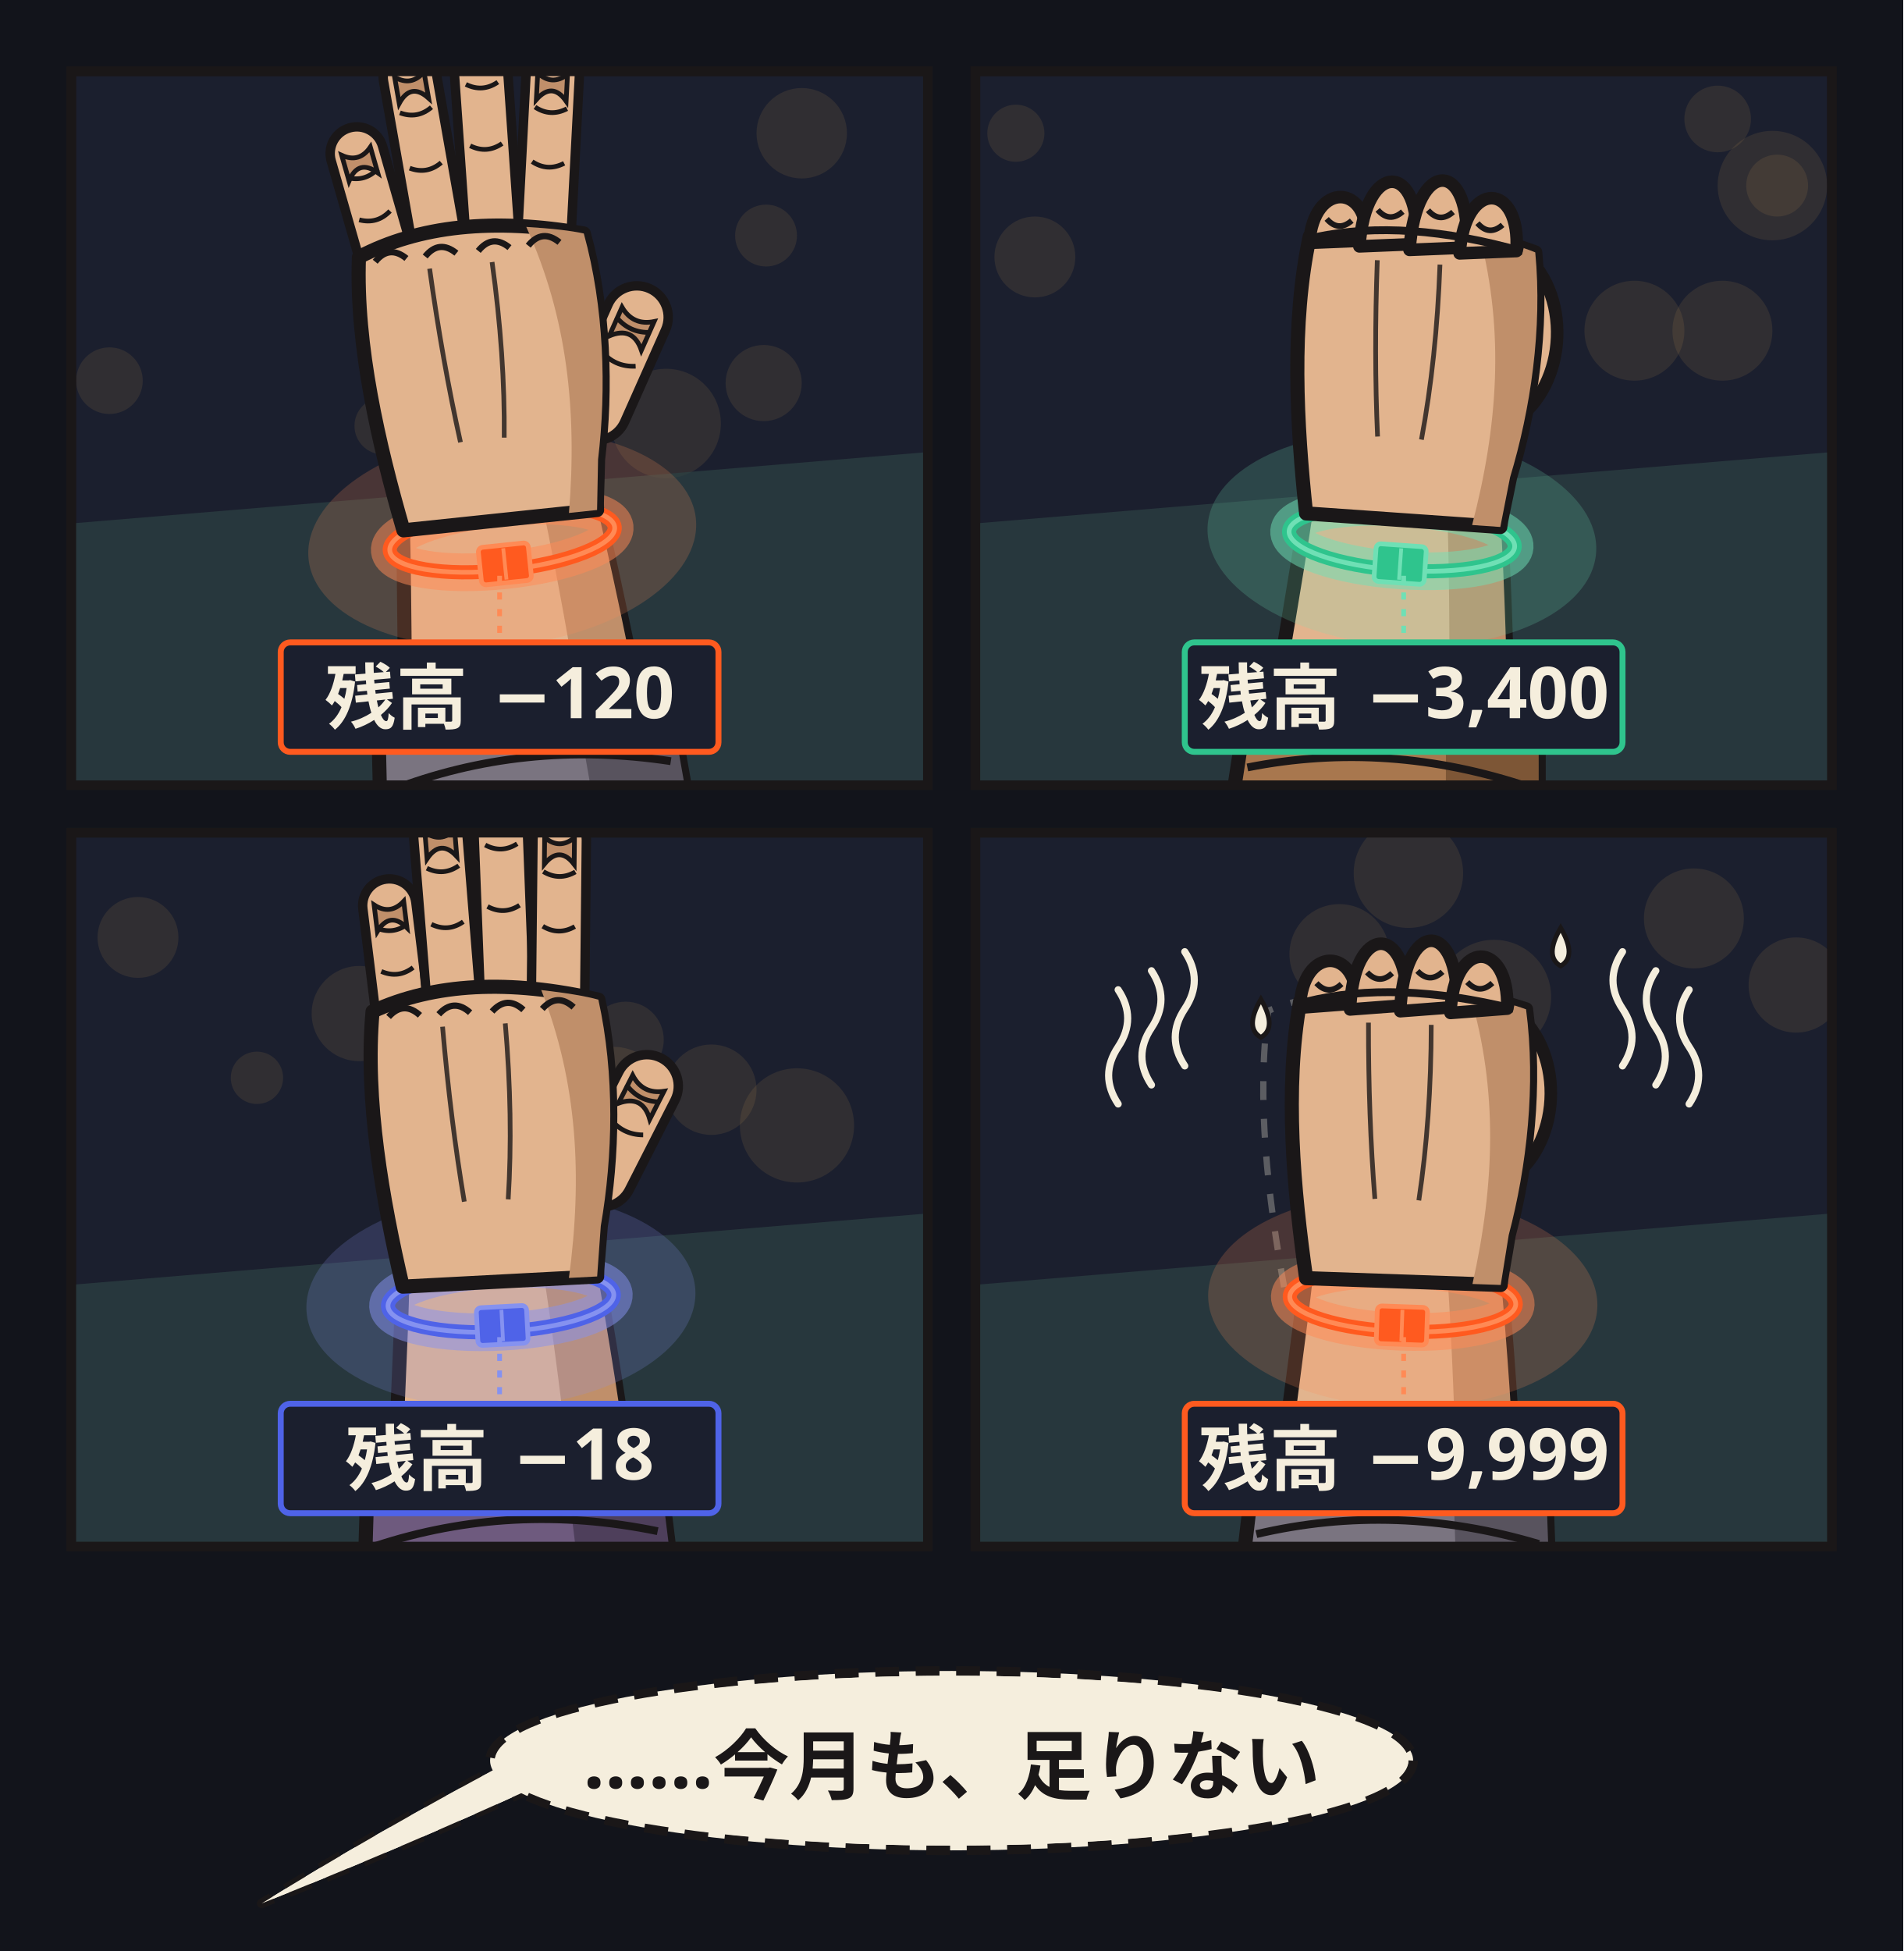
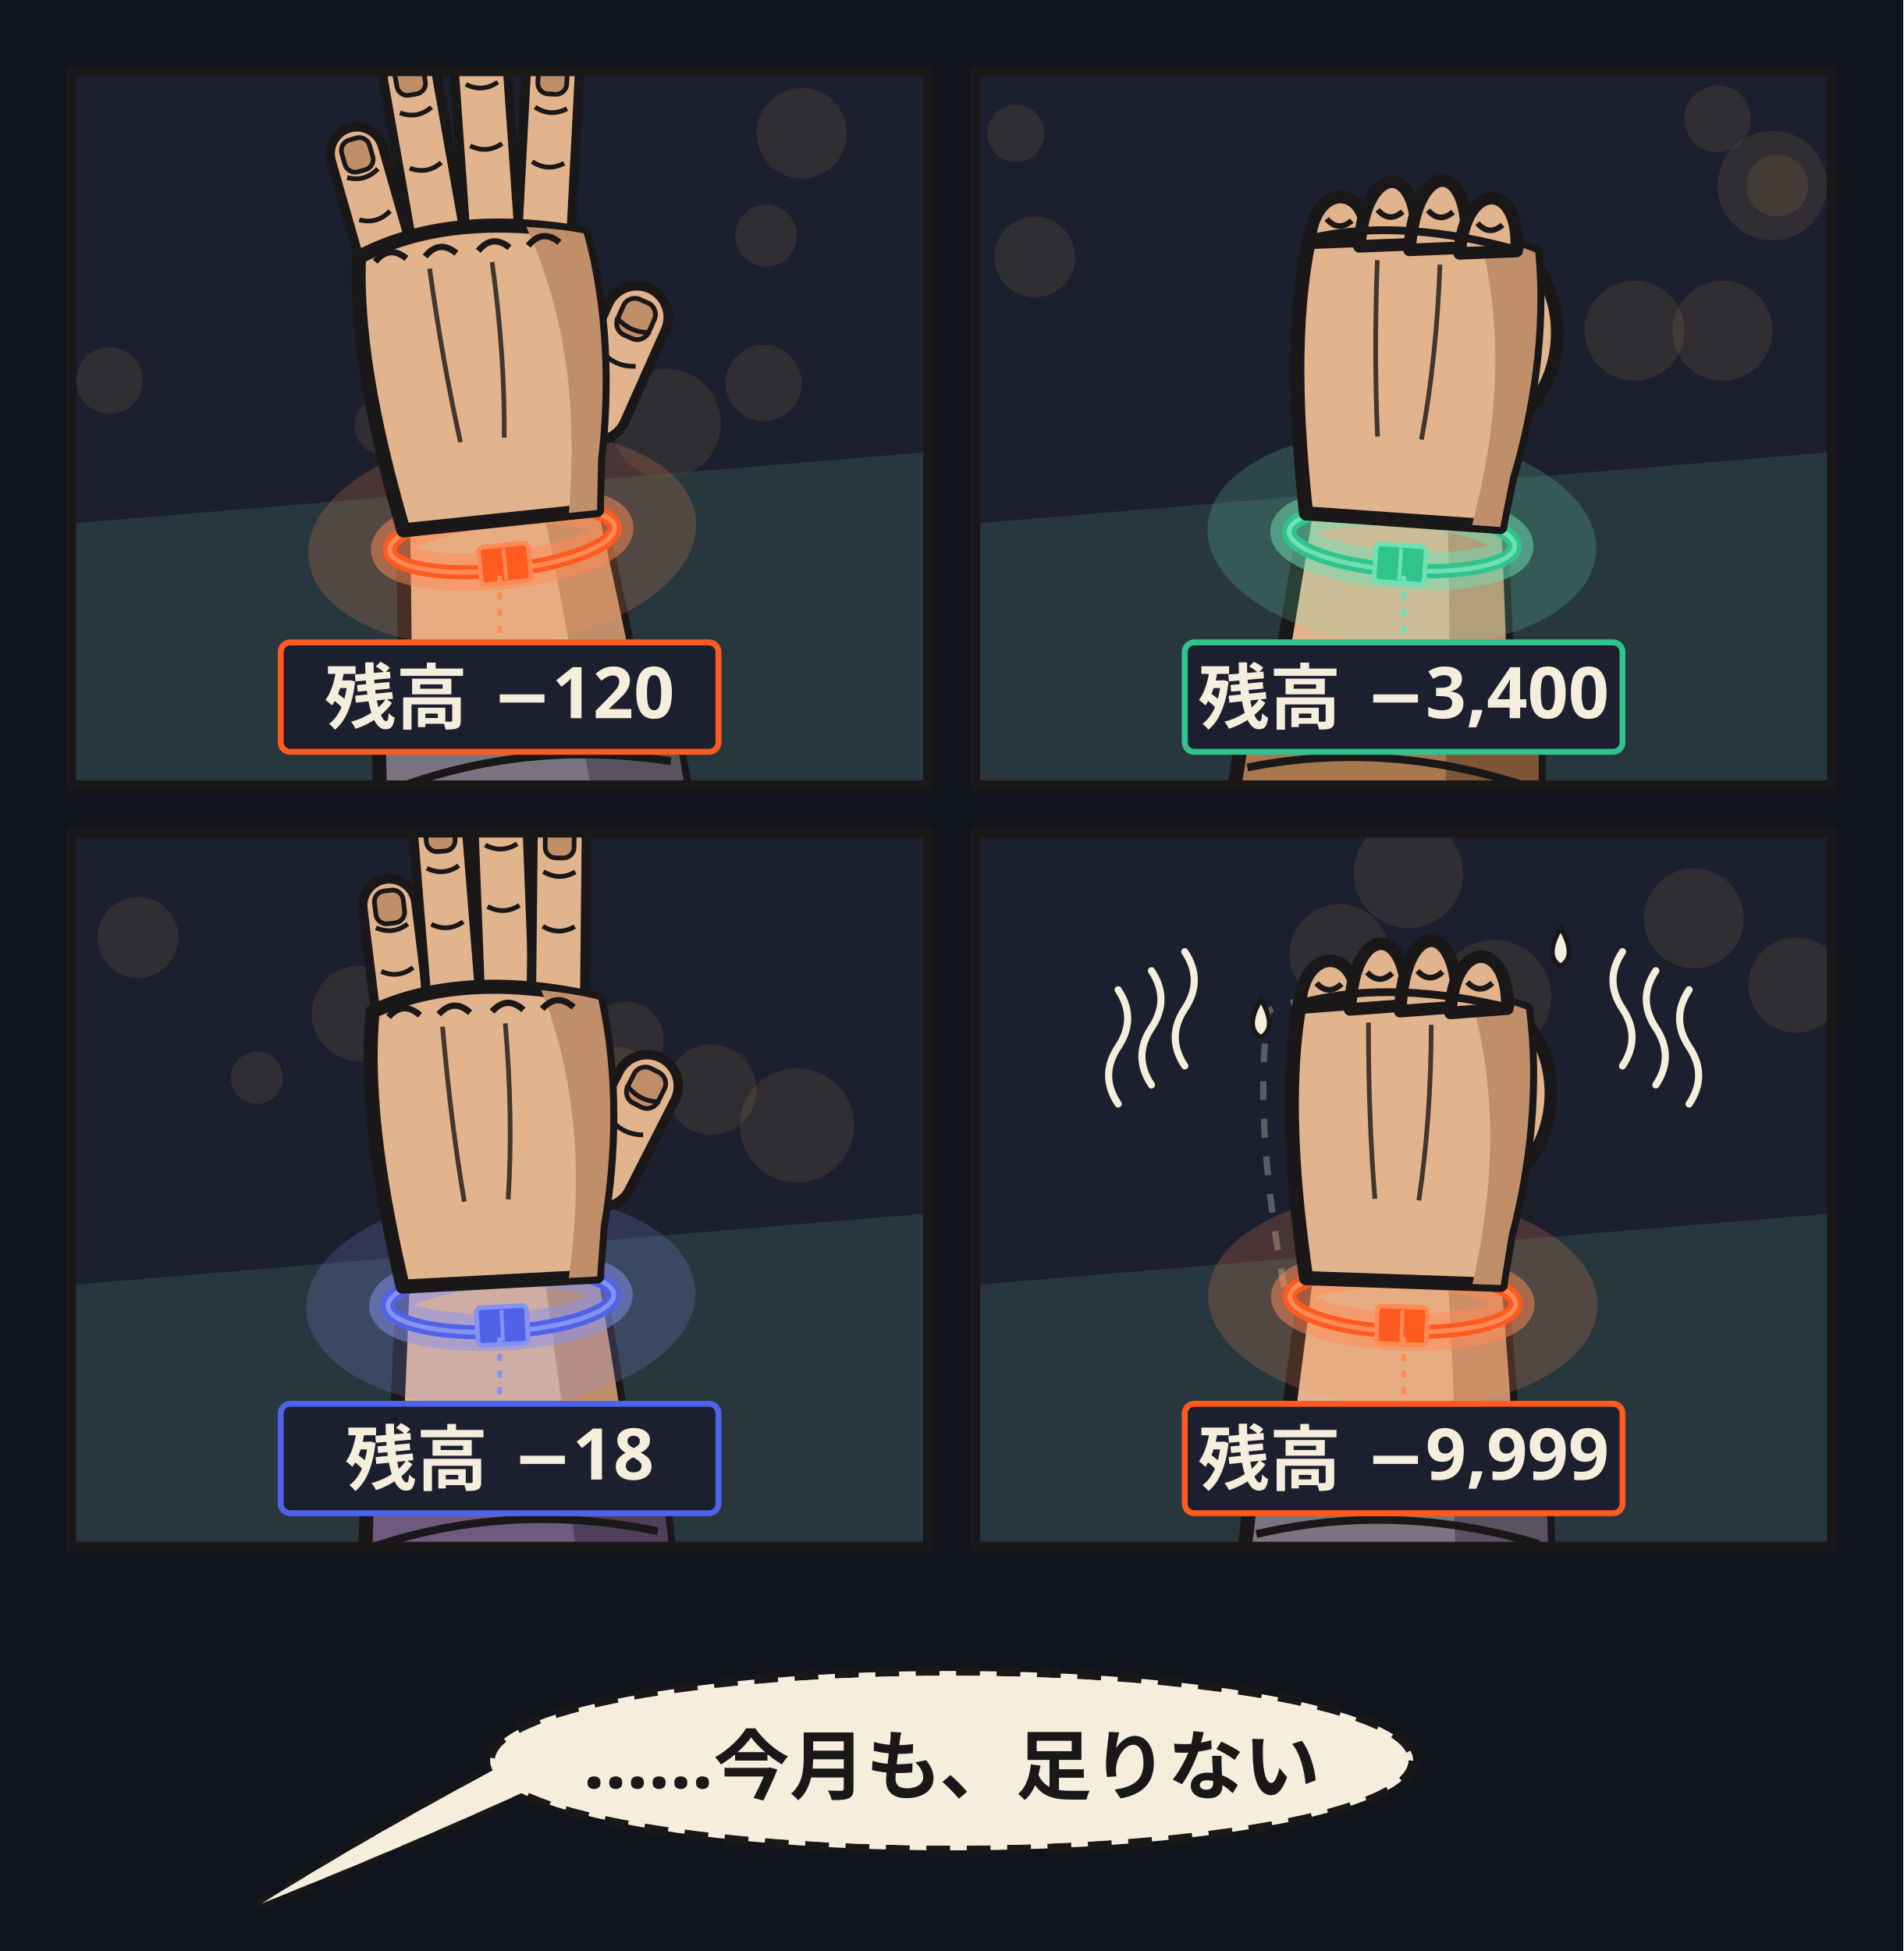
<svg xmlns="http://www.w3.org/2000/svg" viewBox="0 0 800 820">
  <rect width="800" height="820" fill="#12141B" />
  <rect x="30" y="30" width="360" height="300" fill="#1B1F2E" stroke="#1A1718" stroke-width="4" />
  <g clip-path="url(#k0)">
    <circle cx="161" cy="179" r="12" fill="#F2B65A" opacity="0.1" />
    <circle cx="229" cy="161" r="20" fill="#F2B65A" opacity="0.1" />
    <circle cx="337" cy="56" r="19" fill="#F2B65A" opacity="0.1" />
    <circle cx="46" cy="160" r="14" fill="#F2B65A" opacity="0.1" />
    <circle cx="322" cy="99" r="13" fill="#F2B65A" opacity="0.1" />
    <circle cx="280" cy="178" r="23" fill="#F2B65A" opacity="0.1" />
    <circle cx="321" cy="161" r="16" fill="#F2B65A" opacity="0.1" />
    <path d="M30,220 L390,190 L390,330 L30,330 Z" fill="#2C4143" opacity="0.7" />
    <g transform="translate(210 216) rotate(-6) scale(1.32)">
      <path d="M-31,0 C-34,40 -42,100 -46,200 L46,200 C42,100 36,40 31,0 Z" fill="#E2B48E" stroke-linejoin="round" stroke="#1A1718" stroke-width="4.5" />
      <path d="M14,0 C18,40 22,100 24,200 L46,200 C42,100 36,40 31,0 Z" fill="#C08F6A" />
      <path d="M-46,70 Q0,58 48,70 L60,240 L-60,240 Z" fill="#7A7480" stroke-linejoin="round" stroke="#1A1718" stroke-width="4.5" />
      <path d="M18,64 L48,70 L60,240 L30,240 Z" fill="#58535E" />
      <path d="M-44,84 Q0,72 46,84" fill="none" stroke="#1A1718" stroke-width="2.5" />
      <path d="M-20,92 q4,40 -2,90" fill="none" stroke="#1A1718" stroke-width="2" />
      <path d="M6,92 q4,40 -2,90" fill="none" stroke="#1A1718" stroke-width="2" />
      <ellipse cx="0" cy="8" rx="62" ry="34" fill="#FF8A55" opacity="0.2" />
      <ellipse cx="0" cy="8" rx="36" ry="10" fill="none" stroke="#FF8A55" stroke-width="12" opacity="0.5" />
      <ellipse cx="0" cy="8" rx="36" ry="10" fill="none" stroke="#FF5A1F" stroke-width="4.5" />
      <ellipse cx="0" cy="8" rx="36" ry="10" fill="none" stroke="#FF8A55" stroke-width="1.5" />
      <rect x="-8" y="10" width="16" height="12" rx="1.5" fill="#FF5A1F" stroke="#FF8A55" stroke-width="1.5" />
      <path d="M0,11 L0,21" fill="none" stroke="#FF8A55" stroke-width="1.2" />
      <g transform="rotate(30 34 -30)">
        <rect x="24" y="-72" width="20" height="52" rx="10" fill="#E2B48E" stroke="#1A1718" stroke-width="3" />
-         <path d="M28.4,-53 q5.6,-6 11.2,0 l0,-10 q-5.6,4 -11.2,0 Z" fill="#C08F6A" stroke="#1A1718" stroke-width="1.5" />
+         <rect x="28.6" y="-67.6" width="10.8" height="12.4" rx="4" fill="#C08F6A" stroke="#1A1718" stroke-width="1.5" />
        <path d="M28,-47.6 q6,3 12,0" fill="none" stroke="#1A1718" stroke-width="1.5" />
        <path d="M28,-59.4 q6,3 12,0" fill="none" stroke="#1A1718" stroke-width="1.5" />
      </g>
      <g transform="rotate(-10 -26 -78)">
        <rect x="-34.5" y="-128" width="17" height="60" rx="8.5" fill="#E2B48E" stroke="#1A1718" stroke-width="3" />
-         <path d="M-30.8,-111.8 q4.8,-6 9.5,0 l0,-8.5 q-4.8,4 -9.5,0 Z" fill="#C08F6A" stroke="#1A1718" stroke-width="1.5" />
+         <rect x="-30.6" y="-124.3" width="9.2" height="10.5" rx="3.4" fill="#C08F6A" stroke="#1A1718" stroke-width="1.5" />
        <path d="M-31.1,-99 q5.1,3 10.2,0" fill="none" stroke="#1A1718" stroke-width="1.5" />
        <path d="M-31.1,-113 q5.1,3 10.2,0" fill="none" stroke="#1A1718" stroke-width="1.5" />
      </g>
      <g transform="rotate(-4 -10 -86)">
        <rect x="-18.5" y="-150" width="17" height="74" rx="8.5" fill="#E2B48E" stroke="#1A1718" stroke-width="3" />
-         <path d="M-14.8,-133.8 q4.8,-6 9.5,0 l0,-8.5 q-4.8,4 -9.5,0 Z" fill="#C08F6A" stroke="#1A1718" stroke-width="1.5" />
+         <rect x="-14.6" y="-146.3" width="9.2" height="10.5" rx="3.4" fill="#C08F6A" stroke="#1A1718" stroke-width="1.5" />
        <path d="M-15.1,-112.9 q5.1,3 10.2,0" fill="none" stroke="#1A1718" stroke-width="1.5" />
        <path d="M-15.1,-130.8 q5.1,3 10.2,0" fill="none" stroke="#1A1718" stroke-width="1.5" />
      </g>
      <g transform="rotate(2 7 -88)">
        <rect x="-1.5" y="-158" width="17" height="80" rx="8.5" fill="#E2B48E" stroke="#1A1718" stroke-width="3" />
-         <path d="M2.2,-141.8 q4.8,-6 9.5,0 l0,-8.5 q-4.8,4 -9.5,0 Z" fill="#C08F6A" stroke="#1A1718" stroke-width="1.5" />
+         <rect x="2.4" y="-154.3" width="9.2" height="10.5" rx="3.4" fill="#C08F6A" stroke="#1A1718" stroke-width="1.5" />
        <path d="M1.9,-117.4 q5.1,3 10.2,0" fill="none" stroke="#1A1718" stroke-width="1.5" />
        <path d="M1.9,-137 q5.1,3 10.2,0" fill="none" stroke="#1A1718" stroke-width="1.5" />
      </g>
      <g transform="rotate(9 23 -84)">
        <rect x="14.5" y="-146" width="17" height="72" rx="8.5" fill="#E2B48E" stroke="#1A1718" stroke-width="3" />
-         <path d="M18.2,-129.8 q4.8,-6 9.5,0 l0,-8.5 q-4.8,4 -9.5,0 Z" fill="#C08F6A" stroke="#1A1718" stroke-width="1.5" />
+         <rect x="18.4" y="-142.3" width="9.2" height="10.5" rx="3.4" fill="#C08F6A" stroke="#1A1718" stroke-width="1.5" />
        <path d="M17.9,-110 q5.1,3 10.2,0" fill="none" stroke="#1A1718" stroke-width="1.5" />
        <path d="M17.9,-127.4 q5.1,3 10.2,0" fill="none" stroke="#1A1718" stroke-width="1.5" />
      </g>
      <path d="M-31,2 C-36,-26 -40,-58 -36,-86 Q-6,-98 36,-86 C40,-62 38,-36 33,-14 C32,-6 31,0 31,2 Z" fill="#E2B48E" stroke-linejoin="round" stroke="#1A1718" stroke-width="4.5" />
      <path d="M18,-90 Q30,-88 36,-86 C40,-62 38,-36 33,-14 L31,2 L22,2 C28,-30 28,-60 18,-90 Z" fill="#C08F6A" />
      <path d="M-14,-80 Q-13,-50 -10,-24" fill="none" opacity="0.8" stroke="#1A1718" stroke-width="1.5" />
      <path d="M6,-80 Q7,-50 4,-24" fill="none" opacity="0.8" stroke="#1A1718" stroke-width="1.5" />
      <path d="M-31,-84 q5,-5 10,0" fill="none" stroke="#1A1718" stroke-width="2" />
      <path d="M-15,-84 q5,-5 10,0" fill="none" stroke="#1A1718" stroke-width="2" />
      <path d="M2,-84 q5,-5 10,0" fill="none" stroke="#1A1718" stroke-width="2" />
      <path d="M18,-84 q5,-5 10,0" fill="none" stroke="#1A1718" stroke-width="2" />
    </g>
  </g>
  <path d="M210,242 L210,270" fill="none" stroke-dasharray="3 4" stroke="#FF8A55" stroke-width="2" />
  <rect x="118" y="270" width="184" height="46" rx="4" fill="#1B1F2E" stroke="#FF5A1F" stroke-width="2.5" />
  <text x="210" y="304" font-family="Zen Kaku Gothic New, IPAGothic, sans-serif" font-size="30" font-weight="700" text-anchor="middle" fill="#F5EEDD">残高 −120</text>
  <rect x="410" y="30" width="360" height="300" fill="#1B1F2E" stroke="#1A1718" stroke-width="4" />
  <g clip-path="url(#k1)">
    <circle cx="747" cy="78" r="13" fill="#F2B65A" opacity="0.1" />
    <circle cx="745" cy="78" r="23" fill="#F2B65A" opacity="0.1" />
    <circle cx="687" cy="139" r="21" fill="#F2B65A" opacity="0.1" />
    <circle cx="427" cy="56" r="12" fill="#F2B65A" opacity="0.1" />
    <circle cx="722" cy="50" r="14" fill="#F2B65A" opacity="0.1" />
    <circle cx="435" cy="108" r="17" fill="#F2B65A" opacity="0.1" />
    <circle cx="724" cy="139" r="21" fill="#F2B65A" opacity="0.1" />
    <path d="M410,220 L770,190 L770,330 L410,330 Z" fill="#2C4143" opacity="0.7" />
    <g transform="translate(590 216) rotate(4) scale(1.32)">
      <path d="M-31,0 C-34,40 -42,100 -46,200 L46,200 C42,100 36,40 31,0 Z" fill="#E2B48E" stroke-linejoin="round" stroke="#1A1718" stroke-width="4.5" />
      <path d="M14,0 C18,40 22,100 24,200 L46,200 C42,100 36,40 31,0 Z" fill="#C08F6A" />
      <path d="M-46,70 Q0,58 48,70 L60,240 L-60,240 Z" fill="#A8774E" stroke-linejoin="round" stroke="#1A1718" stroke-width="4.5" />
      <path d="M18,64 L48,70 L60,240 L30,240 Z" fill="#7D5636" />
      <path d="M-44,84 Q0,72 46,84" fill="none" stroke="#1A1718" stroke-width="2.5" />
      <path d="M-20,92 q4,40 -2,90" fill="none" stroke="#1A1718" stroke-width="2" />
      <path d="M6,92 q4,40 -2,90" fill="none" stroke="#1A1718" stroke-width="2" />
      <ellipse cx="0" cy="8" rx="62" ry="34" fill="#6FE0B5" opacity="0.2" />
      <ellipse cx="0" cy="8" rx="36" ry="10" fill="none" stroke="#6FE0B5" stroke-width="12" opacity="0.5" />
      <ellipse cx="0" cy="8" rx="36" ry="10" fill="none" stroke="#2FC48D" stroke-width="4.5" />
      <ellipse cx="0" cy="8" rx="36" ry="10" fill="none" stroke="#6FE0B5" stroke-width="1.5" />
      <rect x="-8" y="10" width="16" height="12" rx="1.5" fill="#2FC48D" stroke="#6FE0B5" stroke-width="1.5" />
      <path d="M0,11 L0,21" fill="none" stroke="#6FE0B5" stroke-width="1.2" />
      <path d="M30,-30 C48,-40 50,-70 34,-84 L20,-80 C30,-66 30,-50 22,-38 Z" fill="#E2B48E" stroke-linejoin="round" stroke="#1A1718" stroke-width="4" />
      <path d="M-31,2 C-36,-26 -40,-58 -36,-86 Q-6,-98 36,-86 C40,-62 38,-36 33,-14 C32,-6 31,0 31,2 Z" fill="#E2B48E" stroke-linejoin="round" stroke="#1A1718" stroke-width="4.5" />
      <path d="M18,-90 Q30,-88 36,-86 C40,-62 38,-36 33,-14 L31,2 L22,2 C28,-30 28,-60 18,-90 Z" fill="#C08F6A" />
      <path d="M-14,-80 Q-13,-50 -10,-24" fill="none" opacity="0.8" stroke="#1A1718" stroke-width="1.5" />
      <path d="M6,-80 Q7,-50 4,-24" fill="none" opacity="0.8" stroke="#1A1718" stroke-width="1.5" />
      <path d="M-36,-84 C-36,-104 -18,-104 -18,-86 Z" fill="#E2B48E" stroke-linejoin="round" stroke="#1A1718" stroke-width="4" />
      <path d="M-31,-92 q4,4 8,0" fill="none" stroke="#1A1718" stroke-width="1.8" />
      <path d="M-20,-84 C-20,-112 -2,-112 -2,-86 Z" fill="#E2B48E" stroke-linejoin="round" stroke="#1A1718" stroke-width="4" />
      <path d="M-15,-96 q4,4 8,0" fill="none" stroke="#1A1718" stroke-width="1.8" />
      <path d="M-4,-84 C-4,-114 14,-114 14,-86 Z" fill="#E2B48E" stroke-linejoin="round" stroke="#1A1718" stroke-width="4" />
      <path d="M1,-97 q4,4 8,0" fill="none" stroke="#1A1718" stroke-width="1.8" />
      <path d="M12,-84 C12,-108 30,-108 30,-86 Z" fill="#E2B48E" stroke-linejoin="round" stroke="#1A1718" stroke-width="4" />
      <path d="M17,-94 q4,4 8,0" fill="none" stroke="#1A1718" stroke-width="1.8" />
      <path d="M-34,-86 Q-6,-94 32,-86" fill="none" stroke="#1A1718" stroke-width="2.5" />
    </g>
  </g>
  <path d="M590,242 L590,270" fill="none" stroke-dasharray="3 4" stroke="#6FE0B5" stroke-width="2" />
  <rect x="498" y="270" width="184" height="46" rx="4" fill="#1B1F2E" stroke="#2FC48D" stroke-width="2.5" />
  <text x="590" y="304" font-family="Zen Kaku Gothic New, IPAGothic, sans-serif" font-size="30" font-weight="700" text-anchor="middle" fill="#F5EEDD">残高 −3,400</text>
  <rect x="30" y="350" width="360" height="300" fill="#1B1F2E" stroke="#1A1718" stroke-width="4" />
  <g clip-path="url(#k2)">
    <circle cx="258" cy="461" r="21" fill="#F2B65A" opacity="0.1" />
    <circle cx="335" cy="473" r="24" fill="#F2B65A" opacity="0.1" />
    <circle cx="108" cy="453" r="11" fill="#F2B65A" opacity="0.1" />
    <circle cx="58" cy="394" r="17" fill="#F2B65A" opacity="0.1" />
    <circle cx="151" cy="426" r="20" fill="#F2B65A" opacity="0.1" />
    <circle cx="263" cy="437" r="16" fill="#F2B65A" opacity="0.1" />
    <circle cx="299" cy="458" r="19" fill="#F2B65A" opacity="0.1" />
    <path d="M30,540 L390,510 L390,650 L30,650 Z" fill="#2C4143" opacity="0.7" />
    <g transform="translate(210 536) rotate(-3) scale(1.32)">
      <path d="M-31,0 C-34,40 -42,100 -46,200 L46,200 C42,100 36,40 31,0 Z" fill="#E2B48E" stroke-linejoin="round" stroke="#1A1718" stroke-width="4.5" />
      <path d="M14,0 C18,40 22,100 24,200 L46,200 C42,100 36,40 31,0 Z" fill="#C08F6A" />
      <path d="M-46,70 Q0,58 48,70 L60,240 L-60,240 Z" fill="#6E5A7E" stroke-linejoin="round" stroke="#1A1718" stroke-width="4.5" />
      <path d="M18,64 L48,70 L60,240 L30,240 Z" fill="#4E3F5B" />
      <path d="M-44,84 Q0,72 46,84" fill="none" stroke="#1A1718" stroke-width="2.5" />
      <path d="M-20,92 q4,40 -2,90" fill="none" stroke="#1A1718" stroke-width="2" />
      <path d="M6,92 q4,40 -2,90" fill="none" stroke="#1A1718" stroke-width="2" />
      <ellipse cx="0" cy="8" rx="62" ry="34" fill="#8592F0" opacity="0.2" />
      <ellipse cx="0" cy="8" rx="36" ry="10" fill="none" stroke="#8592F0" stroke-width="12" opacity="0.5" />
      <ellipse cx="0" cy="8" rx="36" ry="10" fill="none" stroke="#4F63E8" stroke-width="4.5" />
      <ellipse cx="0" cy="8" rx="36" ry="10" fill="none" stroke="#8592F0" stroke-width="1.5" />
      <rect x="-8" y="10" width="16" height="12" rx="1.5" fill="#4F63E8" stroke="#8592F0" stroke-width="1.5" />
      <path d="M0,11 L0,21" fill="none" stroke="#8592F0" stroke-width="1.2" />
      <g transform="rotate(30 34 -30)">
        <rect x="24" y="-72" width="20" height="52" rx="10" fill="#E2B48E" stroke="#1A1718" stroke-width="3" />
-         <path d="M28.4,-53 q5.6,-6 11.2,0 l0,-10 q-5.6,4 -11.2,0 Z" fill="#C08F6A" stroke="#1A1718" stroke-width="1.5" />
+         <rect x="28.6" y="-67.6" width="10.8" height="12.4" rx="4" fill="#C08F6A" stroke="#1A1718" stroke-width="1.5" />
        <path d="M28,-47.6 q6,3 12,0" fill="none" stroke="#1A1718" stroke-width="1.5" />
        <path d="M28,-59.4 q6,3 12,0" fill="none" stroke="#1A1718" stroke-width="1.5" />
      </g>
      <g transform="rotate(-4 -26 -78)">
        <rect x="-34.5" y="-128" width="17" height="60" rx="8.5" fill="#E2B48E" stroke="#1A1718" stroke-width="3" />
-         <path d="M-30.8,-111.8 q4.8,-6 9.5,0 l0,-8.5 q-4.8,4 -9.5,0 Z" fill="#C08F6A" stroke="#1A1718" stroke-width="1.5" />
+         <rect x="-30.6" y="-124.3" width="9.2" height="10.5" rx="3.4" fill="#C08F6A" stroke="#1A1718" stroke-width="1.5" />
        <path d="M-31.1,-99 q5.1,3 10.2,0" fill="none" stroke="#1A1718" stroke-width="1.5" />
        <path d="M-31.1,-113 q5.1,3 10.2,0" fill="none" stroke="#1A1718" stroke-width="1.5" />
      </g>
      <g transform="rotate(-1.6 -10 -86)">
        <rect x="-18.5" y="-150" width="17" height="74" rx="8.5" fill="#E2B48E" stroke="#1A1718" stroke-width="3" />
-         <path d="M-14.8,-133.8 q4.8,-6 9.5,0 l0,-8.5 q-4.8,4 -9.5,0 Z" fill="#C08F6A" stroke="#1A1718" stroke-width="1.5" />
+         <rect x="-14.6" y="-146.3" width="9.2" height="10.5" rx="3.4" fill="#C08F6A" stroke="#1A1718" stroke-width="1.5" />
        <path d="M-15.1,-112.9 q5.1,3 10.2,0" fill="none" stroke="#1A1718" stroke-width="1.5" />
        <path d="M-15.1,-130.8 q5.1,3 10.2,0" fill="none" stroke="#1A1718" stroke-width="1.5" />
      </g>
      <g transform="rotate(0.8 7 -88)">
        <rect x="-1.5" y="-158" width="17" height="80" rx="8.5" fill="#E2B48E" stroke="#1A1718" stroke-width="3" />
-         <path d="M2.2,-141.8 q4.8,-6 9.5,0 l0,-8.5 q-4.8,4 -9.5,0 Z" fill="#C08F6A" stroke="#1A1718" stroke-width="1.5" />
+         <rect x="2.4" y="-154.3" width="9.2" height="10.5" rx="3.4" fill="#C08F6A" stroke="#1A1718" stroke-width="1.5" />
        <path d="M1.9,-117.4 q5.1,3 10.2,0" fill="none" stroke="#1A1718" stroke-width="1.5" />
        <path d="M1.9,-137 q5.1,3 10.2,0" fill="none" stroke="#1A1718" stroke-width="1.5" />
      </g>
      <g transform="rotate(3.6 23 -84)">
        <rect x="14.5" y="-146" width="17" height="72" rx="8.5" fill="#E2B48E" stroke="#1A1718" stroke-width="3" />
-         <path d="M18.2,-129.8 q4.8,-6 9.5,0 l0,-8.5 q-4.8,4 -9.5,0 Z" fill="#C08F6A" stroke="#1A1718" stroke-width="1.5" />
+         <rect x="18.4" y="-142.3" width="9.2" height="10.5" rx="3.4" fill="#C08F6A" stroke="#1A1718" stroke-width="1.5" />
        <path d="M17.9,-110 q5.1,3 10.2,0" fill="none" stroke="#1A1718" stroke-width="1.5" />
        <path d="M17.9,-127.4 q5.1,3 10.2,0" fill="none" stroke="#1A1718" stroke-width="1.5" />
      </g>
      <path d="M-31,2 C-36,-26 -40,-58 -36,-86 Q-6,-98 36,-86 C40,-62 38,-36 33,-14 C32,-6 31,0 31,2 Z" fill="#E2B48E" stroke-linejoin="round" stroke="#1A1718" stroke-width="4.5" />
      <path d="M18,-90 Q30,-88 36,-86 C40,-62 38,-36 33,-14 L31,2 L22,2 C28,-30 28,-60 18,-90 Z" fill="#C08F6A" />
      <path d="M-14,-80 Q-13,-50 -10,-24" fill="none" opacity="0.8" stroke="#1A1718" stroke-width="1.5" />
      <path d="M6,-80 Q7,-50 4,-24" fill="none" opacity="0.8" stroke="#1A1718" stroke-width="1.5" />
      <path d="M-31,-84 q5,-5 10,0" fill="none" stroke="#1A1718" stroke-width="2" />
      <path d="M-15,-84 q5,-5 10,0" fill="none" stroke="#1A1718" stroke-width="2" />
      <path d="M2,-84 q5,-5 10,0" fill="none" stroke="#1A1718" stroke-width="2" />
      <path d="M18,-84 q5,-5 10,0" fill="none" stroke="#1A1718" stroke-width="2" />
    </g>
  </g>
  <path d="M210,562 L210,590" fill="none" stroke-dasharray="3 4" stroke="#8592F0" stroke-width="2" />
  <rect x="118" y="590" width="184" height="46" rx="4" fill="#1B1F2E" stroke="#4F63E8" stroke-width="2.5" />
  <text x="210" y="624" font-family="Zen Kaku Gothic New, IPAGothic, sans-serif" font-size="30" font-weight="700" text-anchor="middle" fill="#F5EEDD">残高 −18</text>
  <rect x="410" y="350" width="360" height="300" fill="#1B1F2E" stroke="#1A1718" stroke-width="4" />
  <g clip-path="url(#k3)">
    <circle cx="599" cy="496" r="19" fill="#F2B65A" opacity="0.1" />
    <circle cx="628" cy="419" r="24" fill="#F2B65A" opacity="0.1" />
    <circle cx="592" cy="367" r="23" fill="#F2B65A" opacity="0.1" />
    <circle cx="563" cy="401" r="21" fill="#F2B65A" opacity="0.1" />
    <circle cx="587" cy="498" r="24" fill="#F2B65A" opacity="0.1" />
    <circle cx="712" cy="386" r="21" fill="#F2B65A" opacity="0.1" />
    <circle cx="755" cy="414" r="20" fill="#F2B65A" opacity="0.1" />
    <path d="M410,540 L770,510 L770,650 L410,650 Z" fill="#2C4143" opacity="0.7" />
    <g transform="translate(590 536) rotate(2) scale(1.32)">
      <g transform="translate(-7 2) rotate(-2)">
        <path d="M-31,2 C-36,-26 -40,-58 -36,-86 Q-6,-98 36,-86 C40,-62 38,-36 33,-14 L31,2 C34,40 42,100 46,200" fill="none" opacity="0.3" stroke-dasharray="6 6" stroke="#F5EEDD" stroke-width="2" />
      </g>
      <path d="M-31,0 C-34,40 -42,100 -46,200 L46,200 C42,100 36,40 31,0 Z" fill="#E2B48E" stroke-linejoin="round" stroke="#1A1718" stroke-width="4.5" />
      <path d="M14,0 C18,40 22,100 24,200 L46,200 C42,100 36,40 31,0 Z" fill="#C08F6A" />
      <path d="M-46,70 Q0,58 48,70 L60,240 L-60,240 Z" fill="#7A7480" stroke-linejoin="round" stroke="#1A1718" stroke-width="4.5" />
      <path d="M18,64 L48,70 L60,240 L30,240 Z" fill="#58535E" />
      <path d="M-44,84 Q0,72 46,84" fill="none" stroke="#1A1718" stroke-width="2.5" />
      <path d="M-20,92 q4,40 -2,90" fill="none" stroke="#1A1718" stroke-width="2" />
      <path d="M6,92 q4,40 -2,90" fill="none" stroke="#1A1718" stroke-width="2" />
      <ellipse cx="0" cy="8" rx="62" ry="34" fill="#FF8A55" opacity="0.2" />
      <ellipse cx="0" cy="8" rx="36" ry="10" fill="none" stroke="#FF8A55" stroke-width="12" opacity="0.5" />
      <ellipse cx="0" cy="8" rx="36" ry="10" fill="none" stroke="#FF5A1F" stroke-width="4.5" />
      <ellipse cx="0" cy="8" rx="36" ry="10" fill="none" stroke="#FF8A55" stroke-width="1.5" />
      <rect x="-8" y="10" width="16" height="12" rx="1.5" fill="#FF5A1F" stroke="#FF8A55" stroke-width="1.5" />
      <path d="M0,11 L0,21" fill="none" stroke="#FF8A55" stroke-width="1.2" />
      <path d="M30,-30 C48,-40 50,-70 34,-84 L20,-80 C30,-66 30,-50 22,-38 Z" fill="#E2B48E" stroke-linejoin="round" stroke="#1A1718" stroke-width="4" />
      <path d="M-31,2 C-36,-26 -40,-58 -36,-86 Q-6,-98 36,-86 C40,-62 38,-36 33,-14 C32,-6 31,0 31,2 Z" fill="#E2B48E" stroke-linejoin="round" stroke="#1A1718" stroke-width="4.5" />
      <path d="M18,-90 Q30,-88 36,-86 C40,-62 38,-36 33,-14 L31,2 L22,2 C28,-30 28,-60 18,-90 Z" fill="#C08F6A" />
      <path d="M-14,-80 Q-13,-50 -10,-24" fill="none" opacity="0.8" stroke="#1A1718" stroke-width="1.5" />
      <path d="M6,-80 Q7,-50 4,-24" fill="none" opacity="0.8" stroke="#1A1718" stroke-width="1.5" />
      <path d="M-36,-84 C-36,-104 -18,-104 -18,-86 Z" fill="#E2B48E" stroke-linejoin="round" stroke="#1A1718" stroke-width="4" />
      <path d="M-31,-92 q4,4 8,0" fill="none" stroke="#1A1718" stroke-width="1.8" />
      <path d="M-20,-84 C-20,-112 -2,-112 -2,-86 Z" fill="#E2B48E" stroke-linejoin="round" stroke="#1A1718" stroke-width="4" />
      <path d="M-15,-96 q4,4 8,0" fill="none" stroke="#1A1718" stroke-width="1.8" />
      <path d="M-4,-84 C-4,-114 14,-114 14,-86 Z" fill="#E2B48E" stroke-linejoin="round" stroke="#1A1718" stroke-width="4" />
      <path d="M1,-97 q4,4 8,0" fill="none" stroke="#1A1718" stroke-width="1.8" />
      <path d="M12,-84 C12,-108 30,-108 30,-86 Z" fill="#E2B48E" stroke-linejoin="round" stroke="#1A1718" stroke-width="4" />
      <path d="M17,-94 q4,4 8,0" fill="none" stroke="#1A1718" stroke-width="1.8" />
      <path d="M-34,-86 Q-6,-94 32,-86" fill="none" stroke="#1A1718" stroke-width="2.5" />
    </g>
    <path d="M498,400 q8,12 0,24 q-8,12 0,24" fill="none" stroke-linecap="round" stroke="#F5EEDD" stroke-width="3" />
    <path d="M484,408 q8,12 0,24 q-8,12 0,24" fill="none" stroke-linecap="round" stroke="#F5EEDD" stroke-width="3" />
    <path d="M470,416 q8,12 0,24 q-8,12 0,24" fill="none" stroke-linecap="round" stroke="#F5EEDD" stroke-width="3" />
    <path d="M682,400 q-8,12 0,24 q8,12 0,24" fill="none" stroke-linecap="round" stroke="#F5EEDD" stroke-width="3" />
    <path d="M696,408 q-8,12 0,24 q8,12 0,24" fill="none" stroke-linecap="round" stroke="#F5EEDD" stroke-width="3" />
    <path d="M710,416 q-8,12 0,24 q8,12 0,24" fill="none" stroke-linecap="round" stroke="#F5EEDD" stroke-width="3" />
    <path d="M530,420 q-7,12 0,16 q7,-4 0,-16 Z" fill="#F5EEDD" stroke="#1A1718" stroke-width="2" />
    <path d="M656,390 q-7,12 0,16 q7,-4 0,-16 Z" fill="#F5EEDD" stroke="#1A1718" stroke-width="2" />
  </g>
  <path d="M590,562 L590,590" fill="none" stroke-dasharray="3 4" stroke="#FF8A55" stroke-width="2" />
  <rect x="498" y="590" width="184" height="46" rx="4" fill="#1B1F2E" stroke="#FF5A1F" stroke-width="2.5" />
  <text x="590" y="624" font-family="Zen Kaku Gothic New, IPAGothic, sans-serif" font-size="30" font-weight="700" text-anchor="middle" fill="#F5EEDD">残高 −9,999</text>
  <defs>
    <clipPath id="k0">
      <rect x="30" y="30" width="360" height="300" />
    </clipPath>
    <clipPath id="k1">
      <rect x="410" y="30" width="360" height="300" />
    </clipPath>
    <clipPath id="k2">
      <rect x="30" y="350" width="360" height="300" />
    </clipPath>
    <clipPath id="k3">
      <rect x="410" y="350" width="360" height="300" />
    </clipPath>
  </defs>
  <rect x="30" y="30" width="360" height="300" fill="none" stroke="#1A1718" stroke-width="4" />
  <rect x="410" y="30" width="360" height="300" fill="none" stroke="#1A1718" stroke-width="4" />
  <rect x="30" y="350" width="360" height="300" fill="none" stroke="#1A1718" stroke-width="4" />
  <rect x="410" y="350" width="360" height="300" fill="none" stroke="#1A1718" stroke-width="4" />
  <path d="M224.3,751.3 Q171.2,775.6 110,800 Q157.1,770.7 212.2,741.4 Z" fill="#F5EEDD" stroke-linejoin="round" stroke-dasharray="10 7" stroke="#1A1718" stroke-width="4" />
  <ellipse cx="400" cy="740" rx="194" ry="37.7" fill="#F5EEDD" stroke="#1A1718" stroke-width="4" stroke-dasharray="10 7" />
  <path d="M224.3,751.3 Q171.2,775.6 110,800 Q157.1,770.7 212.2,741.4 Z" fill="#F5EEDD" />
  <ellipse cx="400" cy="740" rx="192" ry="35.7" fill="#F5EEDD" />
  <text x="400" y="751.5" font-family="Zen Kaku Gothic New, IPAGothic, sans-serif" font-size="32" font-weight="700" text-anchor="middle" fill="#1A1718">……今月も、足りない</text>
</svg>
